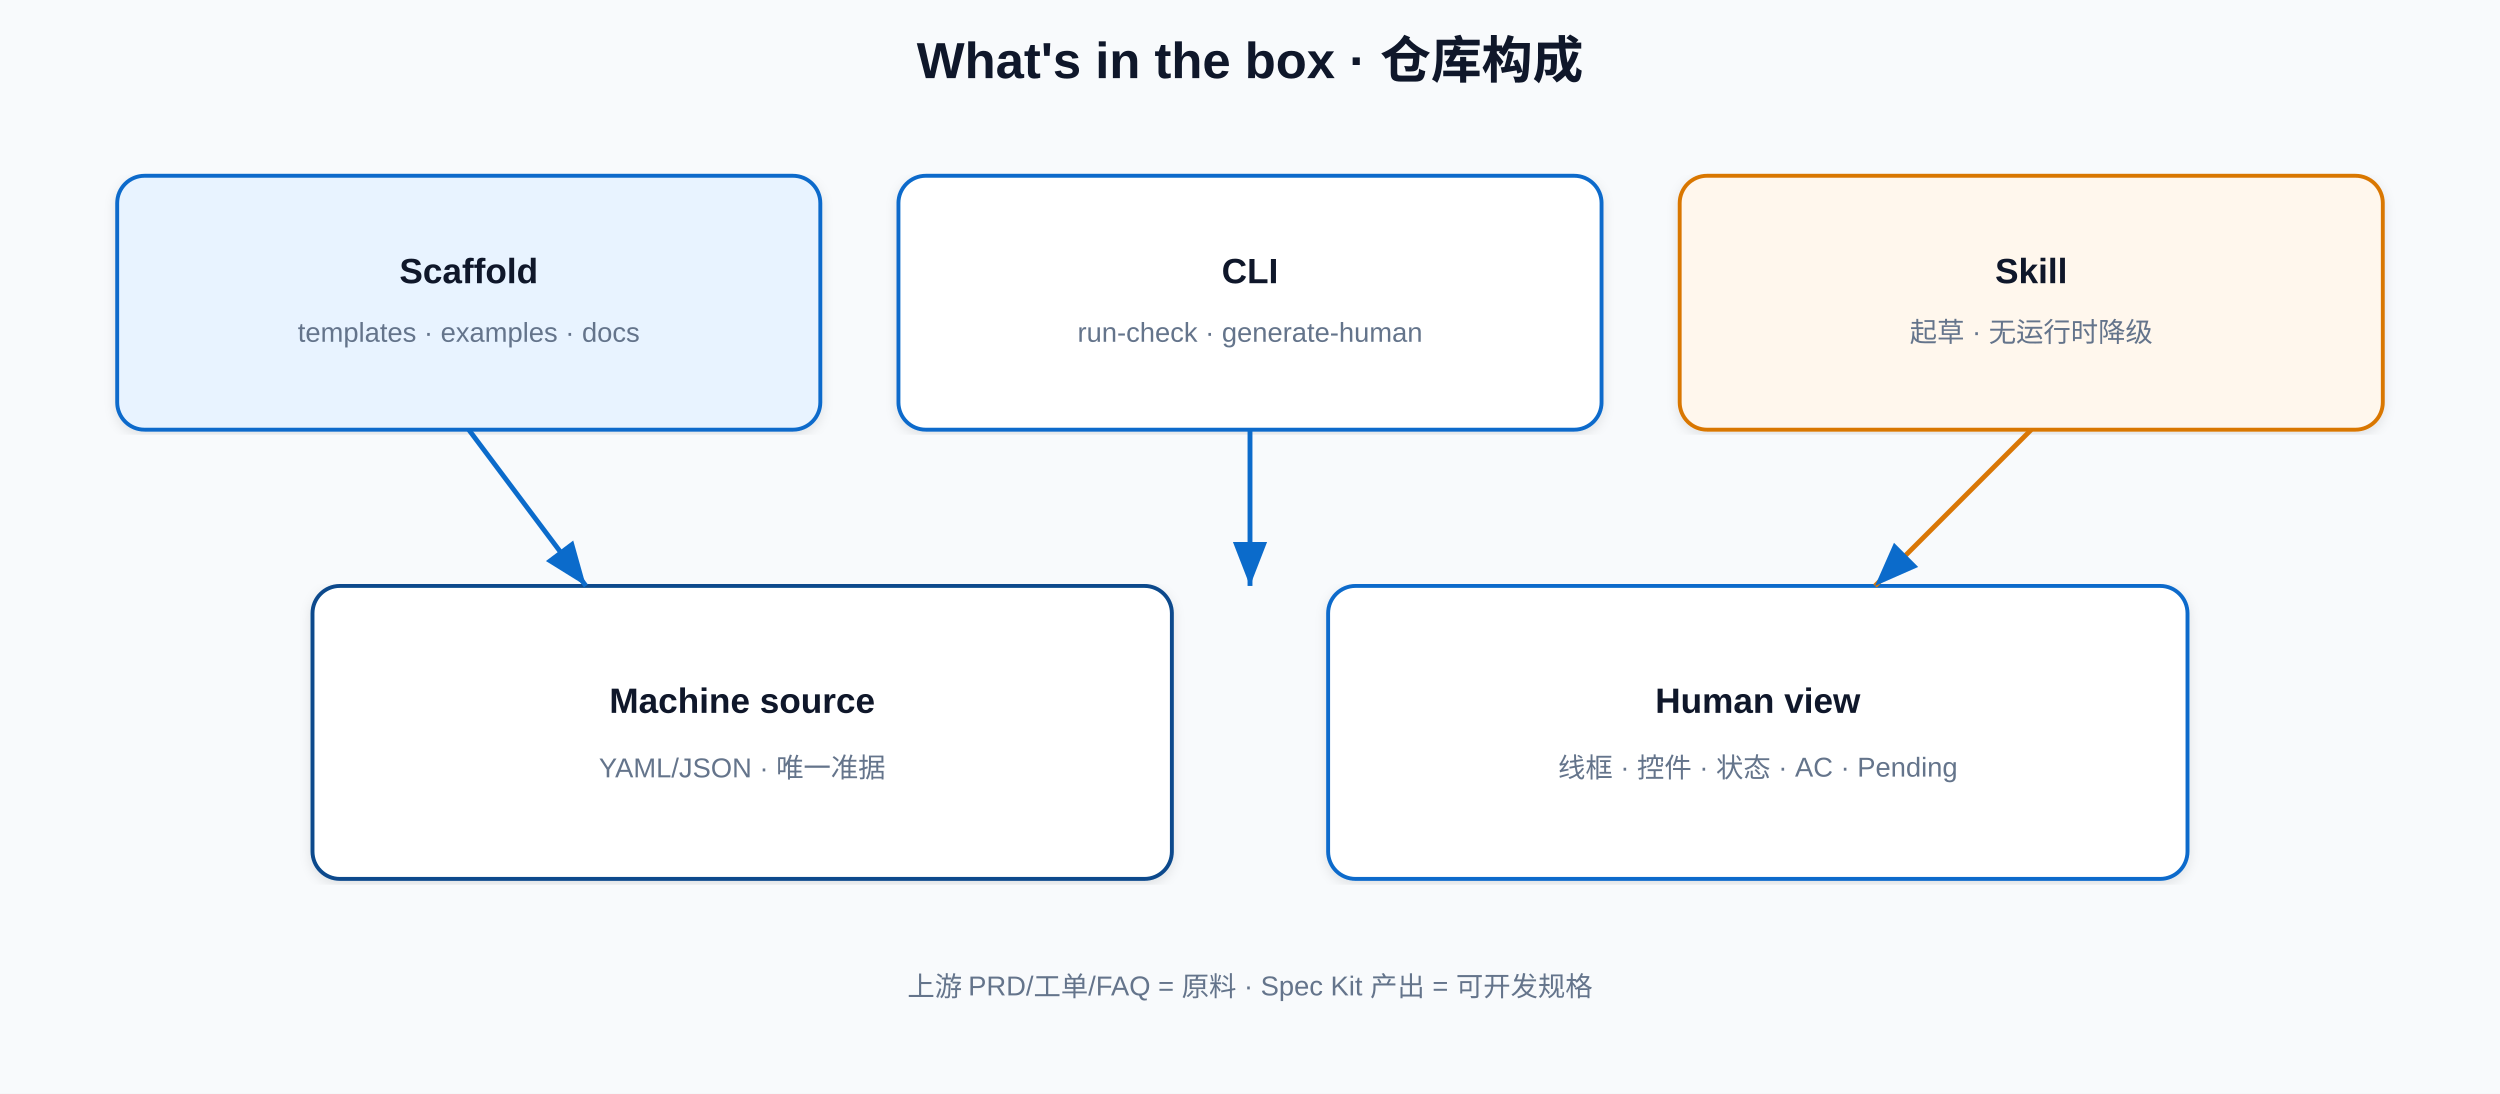
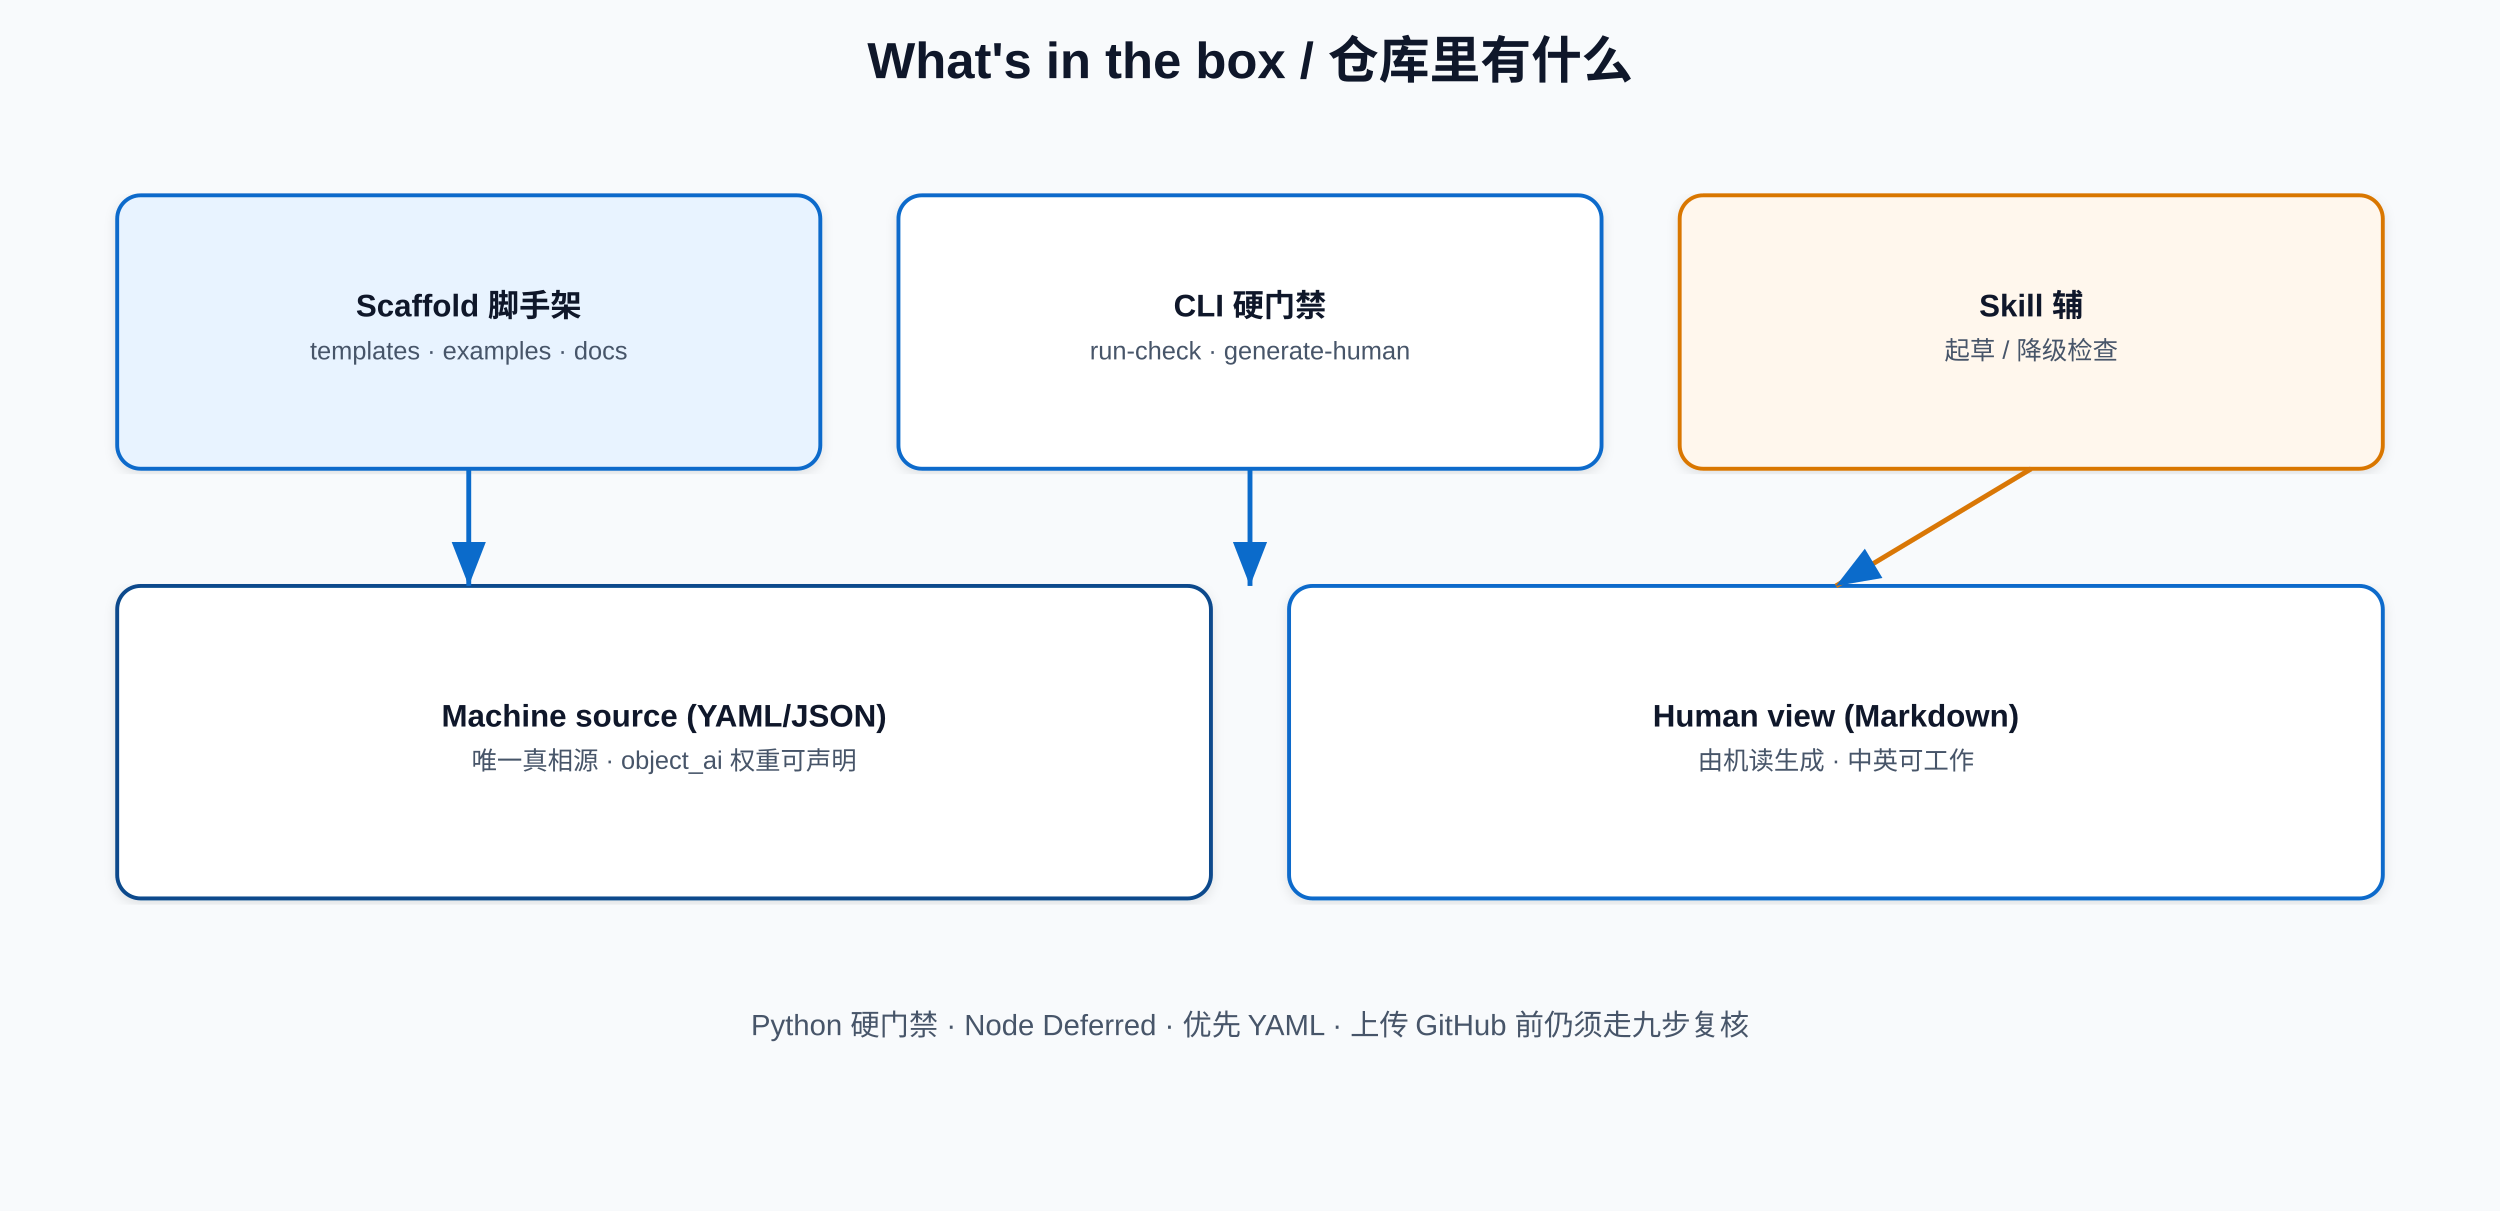
- <svg xmlns="http://www.w3.org/2000/svg" viewBox="0 0 1280 560" width="1280" height="560" role="img" aria-label="Architecture">
+ <svg xmlns="http://www.w3.org/2000/svg" viewBox="0 0 1280 620" width="1280" height="620">
  <defs>
    <filter id="shadow" x="-2%" y="-2%" width="104%" height="104%">
      <feDropShadow dx="0" dy="2" stdDeviation="3" flood-opacity="0.10" />
    </filter>
    <marker id="arrow" markerWidth="9" markerHeight="7" refX="9" refY="3.5" orient="auto">
      <polygon points="0 0, 9 3.5, 0 7" fill="#0B6BCB" />
    </marker>
+     <marker id="arrow-green" markerWidth="9" markerHeight="7" refX="9" refY="3.5" orient="auto">
+       <polygon points="0 0, 9 3.5, 0 7" fill="#159947" />
+     </marker>
+     <marker id="arrow-red" markerWidth="9" markerHeight="7" refX="9" refY="3.5" orient="auto">
+       <polygon points="0 0, 9 3.5, 0 7" fill="#DC2626" />
+     </marker>
  </defs>
-   <rect width="1280" height="560" fill="#F8FAFC" />
-   <text x="640" y="40" text-anchor="middle" fill="#0F172A" font-family="Helvetica Neue,Arial,sans-serif" font-size="26" font-weight="700">What's in the box · 仓库构成</text>
-   <rect x="60" y="90" width="360" height="130" rx="14" fill="#E8F3FF" stroke="#0B6BCB" stroke-width="2" filter="url(#shadow)" />
-   <text x="240" y="145" text-anchor="middle" fill="#0F172A" font-family="Helvetica Neue,Arial,sans-serif" font-size="18" font-weight="700">Scaffold</text>
-   <text x="240" y="175" text-anchor="middle" fill="#64748B" font-family="Helvetica Neue,Arial,sans-serif" font-size="14">templates · examples · docs</text>
-   <rect x="460" y="90" width="360" height="130" rx="14" fill="#FFFFFF" stroke="#0B6BCB" stroke-width="2" filter="url(#shadow)" />
-   <text x="640" y="145" text-anchor="middle" fill="#0F172A" font-family="Helvetica Neue,Arial,sans-serif" font-size="18" font-weight="700">CLI</text>
-   <text x="640" y="175" text-anchor="middle" fill="#64748B" font-family="Helvetica Neue,Arial,sans-serif" font-size="14">run-check · generate-human</text>
-   <rect x="860" y="90" width="360" height="130" rx="14" fill="#FFF7ED" stroke="#D97706" stroke-width="2" filter="url(#shadow)" />
-   <text x="1040" y="145" text-anchor="middle" fill="#0F172A" font-family="Helvetica Neue,Arial,sans-serif" font-size="18" font-weight="700">Skill</text>
-   <text x="1040" y="175" text-anchor="middle" fill="#64748B" font-family="Helvetica Neue,Arial,sans-serif" font-size="14">起草 · 无运行时降级</text>
-   <rect x="160" y="300" width="440" height="150" rx="14" fill="#FFFFFF" stroke="#074A8C" stroke-width="2" filter="url(#shadow)" />
-   <text x="380" y="365" text-anchor="middle" fill="#0F172A" font-family="Helvetica Neue,Arial,sans-serif" font-size="18" font-weight="700">Machine source</text>
-   <text x="380" y="398" text-anchor="middle" fill="#64748B" font-family="Helvetica Neue,Arial,sans-serif" font-size="14">YAML/JSON · 唯一准据</text>
-   <rect x="680" y="300" width="440" height="150" rx="14" fill="#FFFFFF" stroke="#0B6BCB" stroke-width="2" filter="url(#shadow)" />
-   <text x="900" y="365" text-anchor="middle" fill="#0F172A" font-family="Helvetica Neue,Arial,sans-serif" font-size="18" font-weight="700">Human view</text>
-   <text x="900" y="398" text-anchor="middle" fill="#64748B" font-family="Helvetica Neue,Arial,sans-serif" font-size="14">线框 · 控件 · 状态 · AC · Pending</text>
-   <line x1="240" y1="220" x2="300" y2="300" stroke="#0B6BCB" stroke-width="2.5" marker-end="url(#arrow)" />
-   <line x1="640" y1="220" x2="640" y2="300" stroke="#0B6BCB" stroke-width="2.5" marker-end="url(#arrow)" />
-   <line x1="1040" y1="220" x2="960" y2="300" stroke="#D97706" stroke-width="2.5" marker-end="url(#arrow)" />
-   <text x="640" y="510" text-anchor="middle" fill="#64748B" font-family="Helvetica Neue,Arial,sans-serif" font-size="14">上游 PRD/工单/FAQ = 原料 · Spec Kit 产出 = 可开发规格</text>
+   <rect width="1280" height="620" fill="#F8FAFC" />
+   <text x="640" y="40" text-anchor="middle" fill="#0F172A" font-family="Helvetica Neue,Arial,sans-serif" font-size="26" font-weight="700">What's in the box / 仓库里有什么</text>
+   <rect x="60" y="100" width="360" height="140" rx="12" fill="#E8F3FF" stroke="#0B6BCB" stroke-width="2" filter="url(#shadow)" />
+   <text x="240.0" y="162.0" text-anchor="middle" fill="#0F172A" font-family="Helvetica Neue,Arial,sans-serif" font-size="16" font-weight="700">Scaffold 脚手架</text>
+   <text x="240.0" y="184.0" text-anchor="middle" fill="#475569" font-family="Helvetica Neue,Arial,sans-serif" font-size="13">templates · examples · docs</text>
+   <rect x="460" y="100" width="360" height="140" rx="12" fill="#FFFFFF" stroke="#0B6BCB" stroke-width="2" filter="url(#shadow)" />
+   <text x="640.0" y="162.0" text-anchor="middle" fill="#0F172A" font-family="Helvetica Neue,Arial,sans-serif" font-size="16" font-weight="700">CLI 硬门禁</text>
+   <text x="640.0" y="184.0" text-anchor="middle" fill="#475569" font-family="Helvetica Neue,Arial,sans-serif" font-size="13">run-check · generate-human</text>
+   <rect x="860" y="100" width="360" height="140" rx="12" fill="#FFF7ED" stroke="#D97706" stroke-width="2" filter="url(#shadow)" />
+   <text x="1040.0" y="162.0" text-anchor="middle" fill="#0F172A" font-family="Helvetica Neue,Arial,sans-serif" font-size="16" font-weight="700">Skill 辅</text>
+   <text x="1040.0" y="184.0" text-anchor="middle" fill="#475569" font-family="Helvetica Neue,Arial,sans-serif" font-size="13">起草 / 降级检查</text>
+   <rect x="60" y="300" width="560" height="160" rx="12" fill="#FFFFFF" stroke="#074A8C" stroke-width="2" filter="url(#shadow)" />
+   <text x="340.0" y="372.0" text-anchor="middle" fill="#0F172A" font-family="Helvetica Neue,Arial,sans-serif" font-size="16" font-weight="700">Machine source (YAML/JSON)</text>
+   <text x="340.0" y="394.0" text-anchor="middle" fill="#475569" font-family="Helvetica Neue,Arial,sans-serif" font-size="13">唯一真相源 · object_ai 权重可声明</text>
+   <rect x="660" y="300" width="560" height="160" rx="12" fill="#FFFFFF" stroke="#0B6BCB" stroke-width="2" filter="url(#shadow)" />
+   <text x="940.0" y="372.0" text-anchor="middle" fill="#0F172A" font-family="Helvetica Neue,Arial,sans-serif" font-size="16" font-weight="700">Human view (Markdown)</text>
+   <text x="940.0" y="394.0" text-anchor="middle" fill="#475569" font-family="Helvetica Neue,Arial,sans-serif" font-size="13">由机读生成 · 中英可工作</text>
+   <line x1="240" y1="240" x2="240" y2="300" stroke="#0B6BCB" stroke-width="2.5" marker-end="url(#arrow)" />
+   <line x1="640" y1="240" x2="640" y2="300" stroke="#0B6BCB" stroke-width="2.5" marker-end="url(#arrow)" />
+   <line x1="1040" y1="240" x2="940" y2="300" stroke="#D97706" stroke-width="2.5" marker-end="url(#arrow)" />
+   <text x="640" y="530" text-anchor="middle" fill="#475569" font-family="Helvetica Neue,Arial,sans-serif" font-size="15" font-weight="400">Python 硬门禁 · Node Deferred · 优先 YAML · 上传 GitHub 前仍须走九步复核</text>
</svg>
